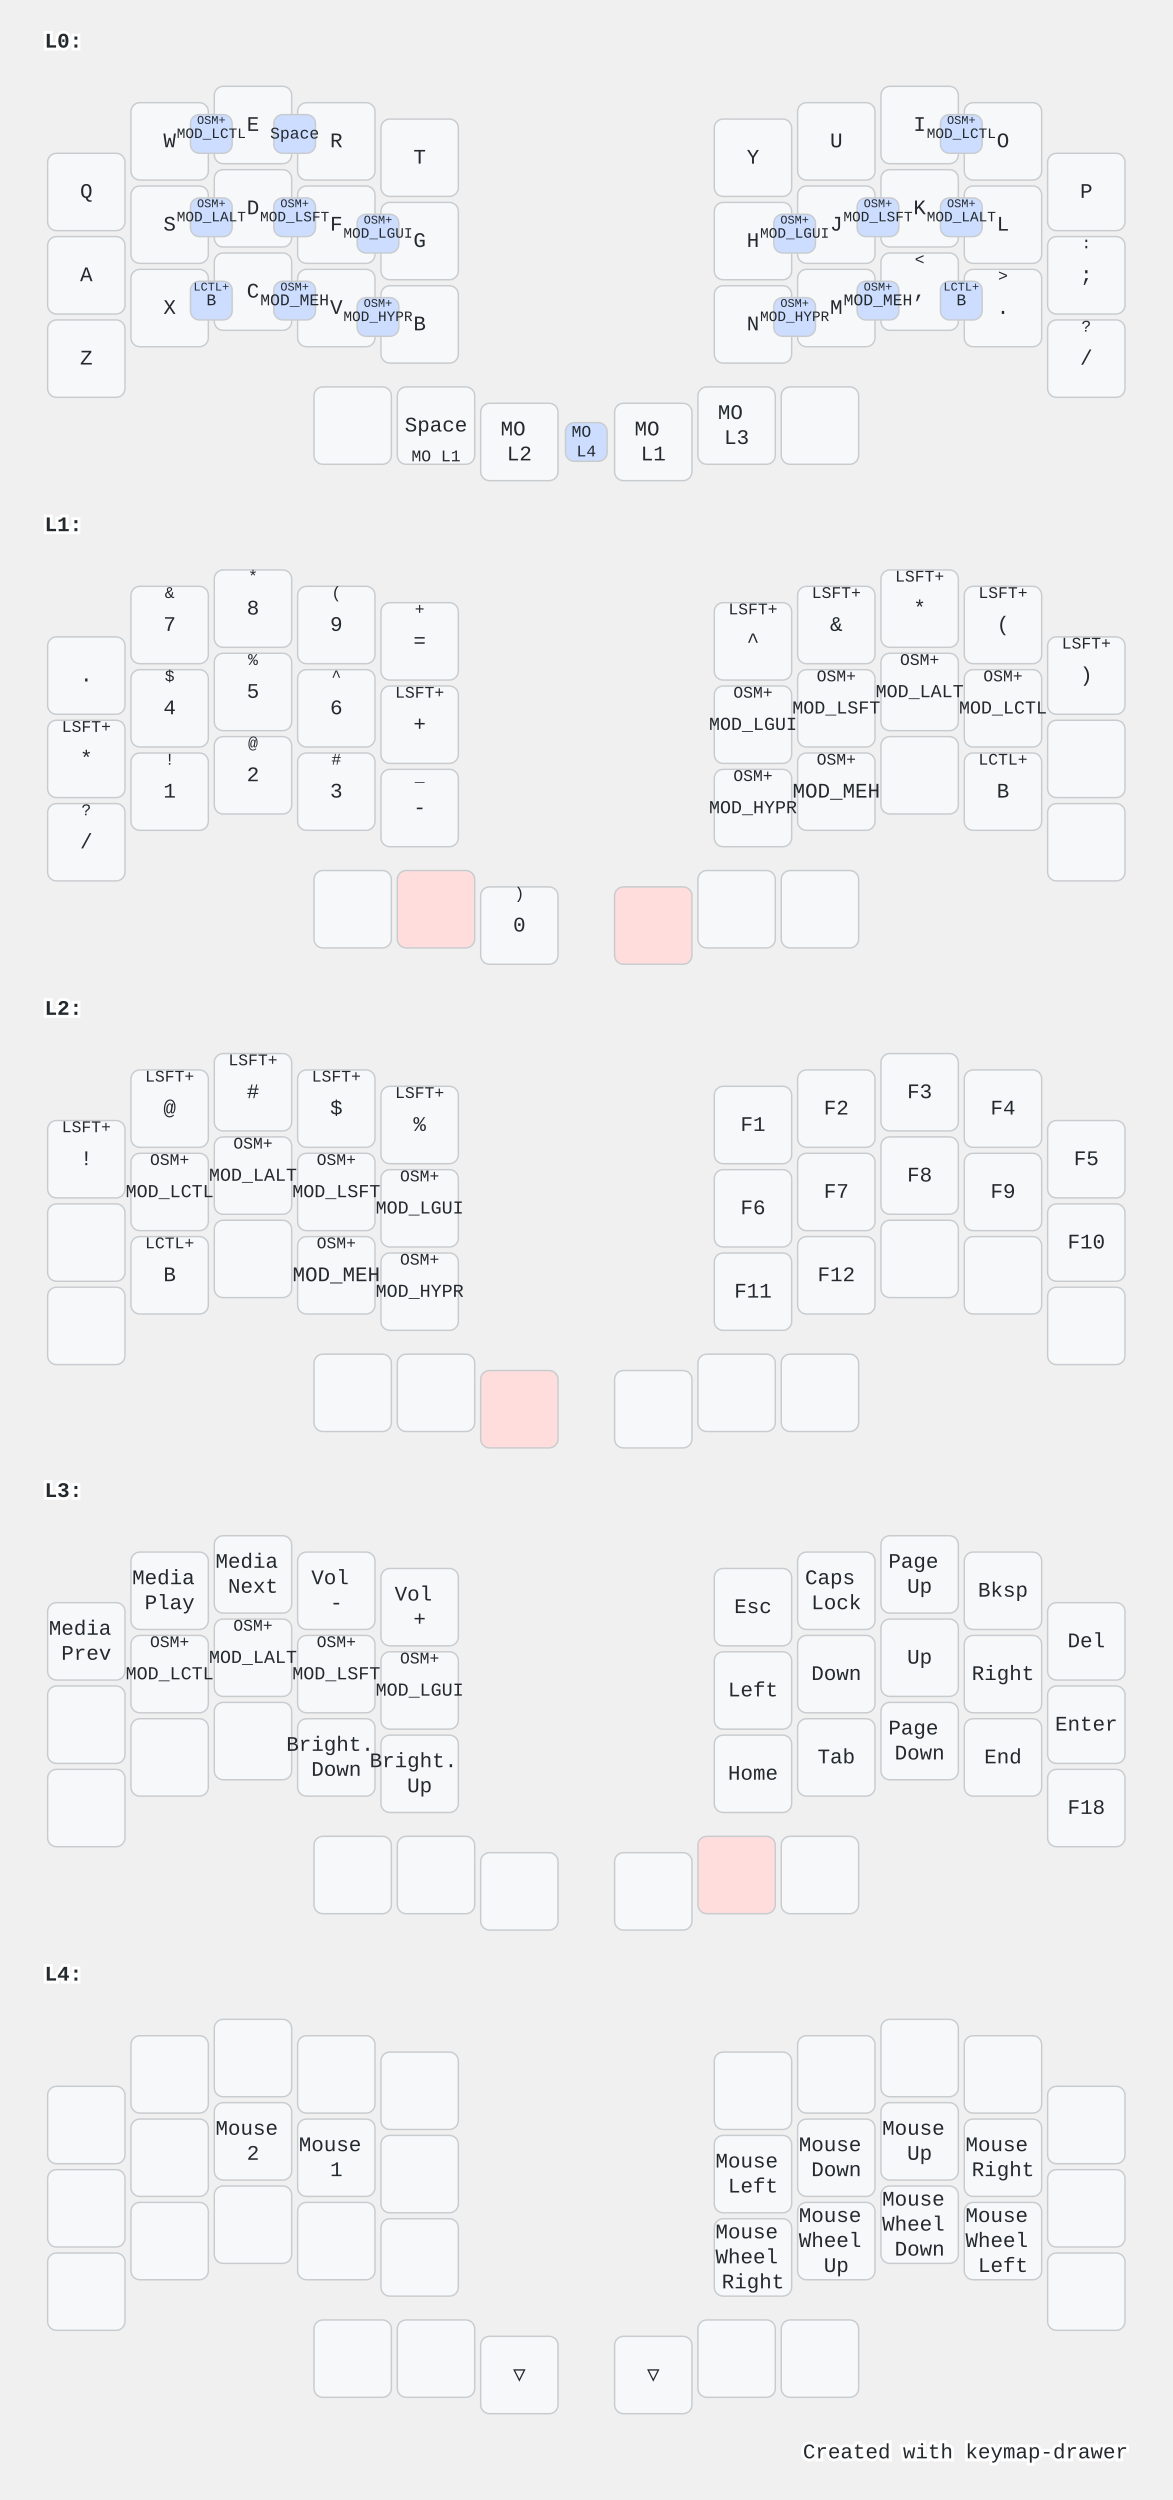
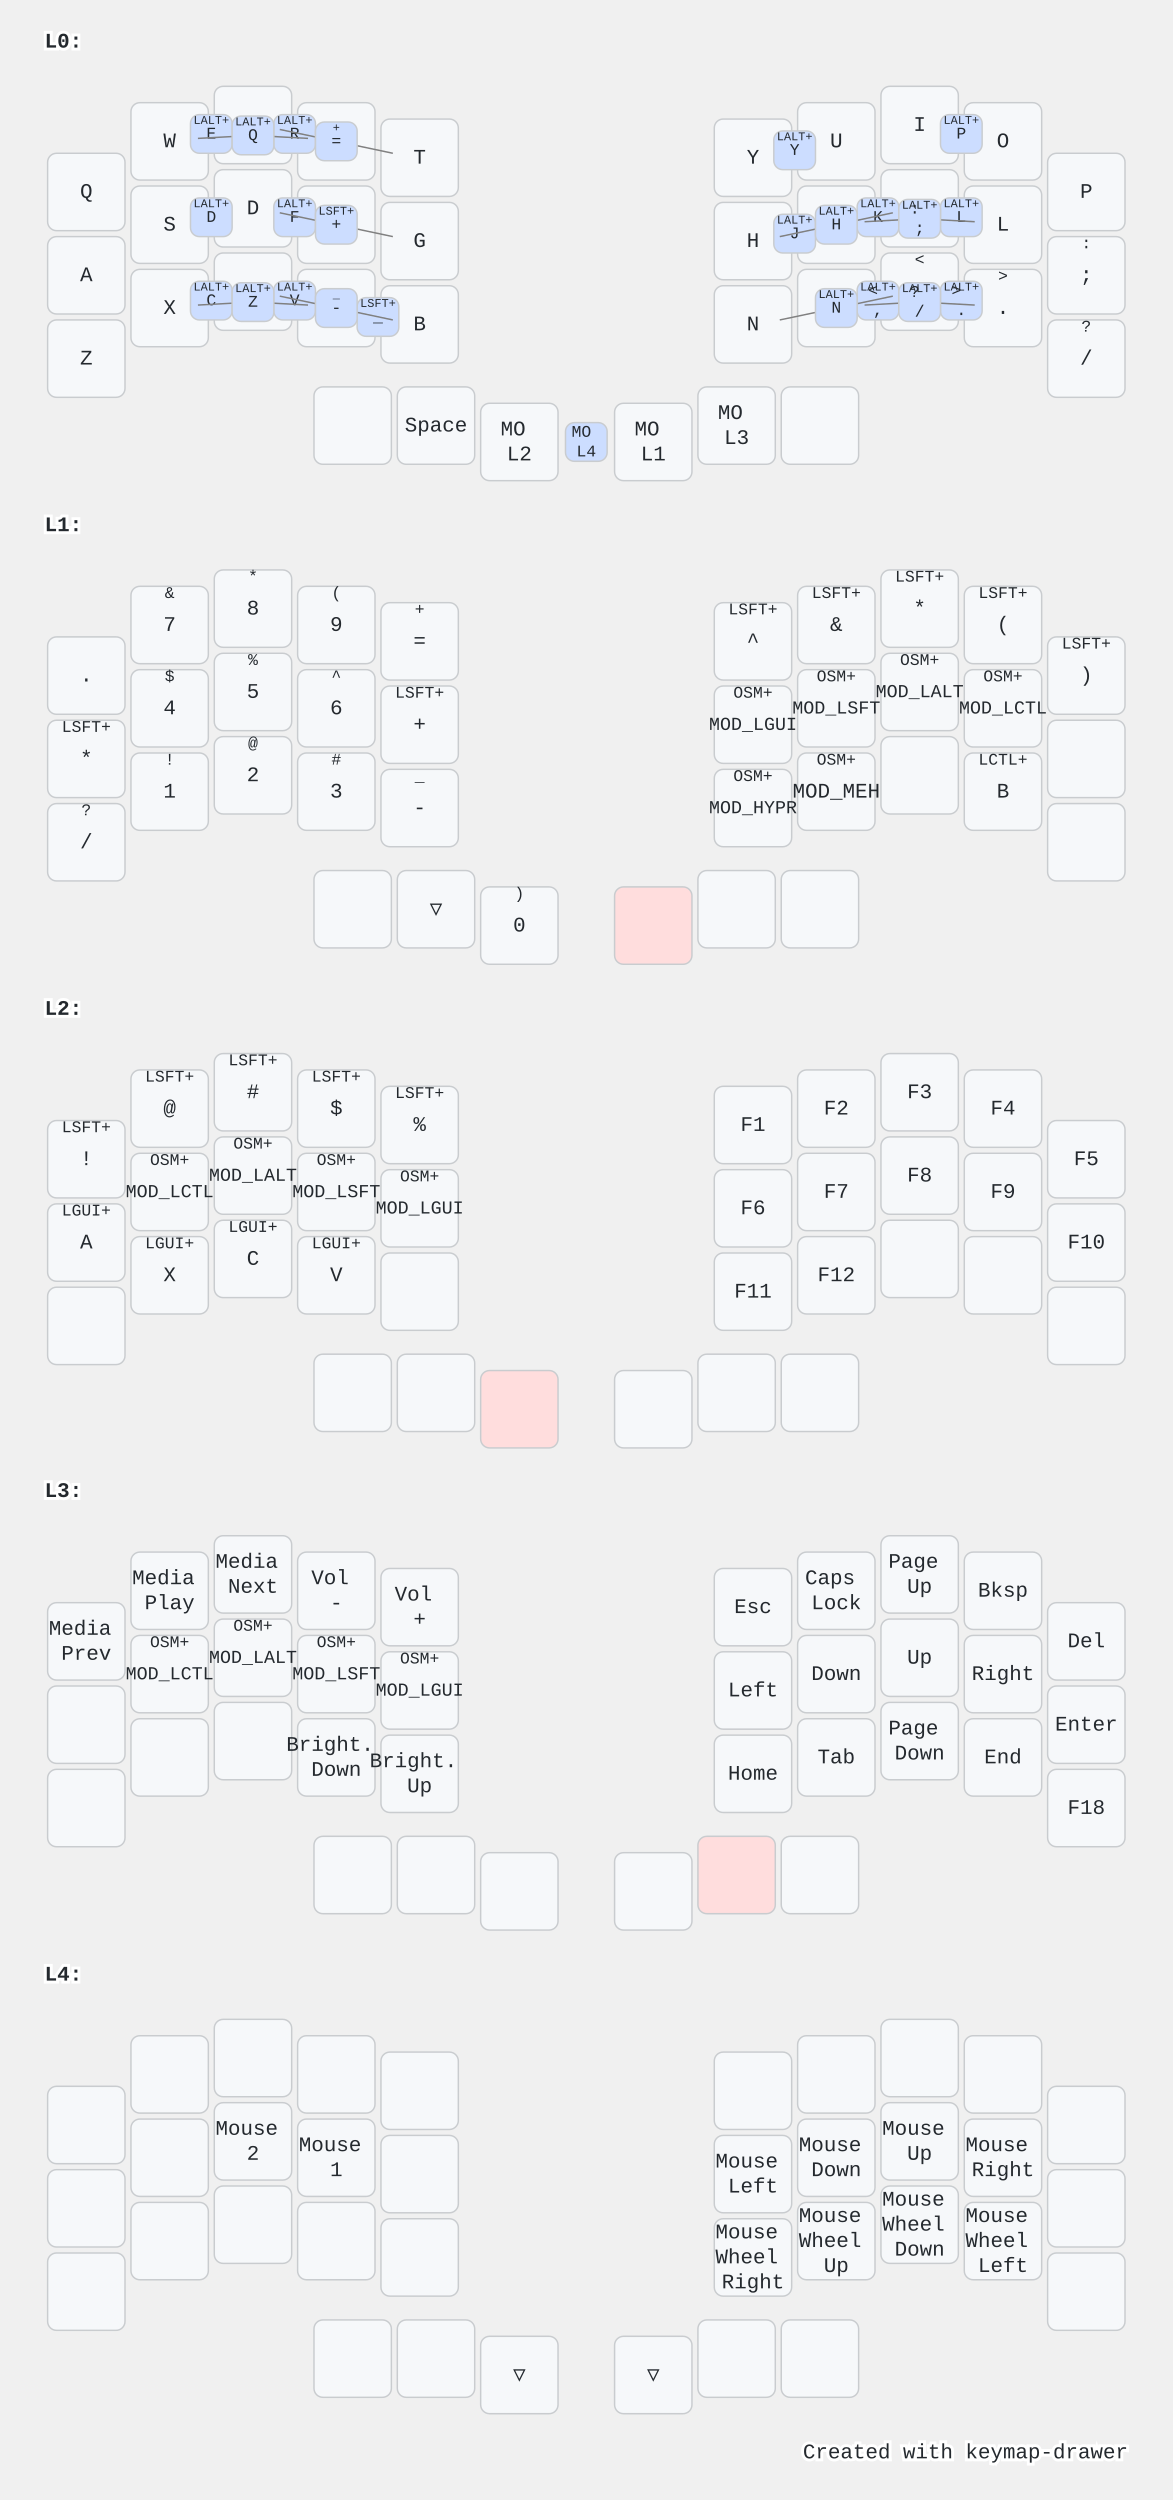
<svg xmlns="http://www.w3.org/2000/svg" width="788" height="1680" viewBox="0 0 788 1680" class="keymap">
  <style>/* inherit to force styles through use tags */
svg path {
    fill: inherit;
}

/* font and background color specifications */
svg.keymap {
    font-family: SFMono-Regular,Consolas,Liberation Mono,Menlo,monospace;
    font-size: 14px;
    font-kerning: normal;
    text-rendering: optimizeLegibility;
    fill: #24292e;
}

/* default key styling */
rect.key {
    fill: #f6f8fa;
}

rect.key, rect.combo {
    stroke: #c9cccf;
    stroke-width: 1;
}

/* default key side styling, only used is draw_key_sides is set */
rect.side {
    filter: brightness(90%);
}

/* color accent for combo boxes */
rect.combo, rect.combo-separate {
    fill: #cdf;
}

/* color accent for held keys */
rect.held, rect.combo.held {
    fill: #fdd;
}

/* color accent for ghost (optional) keys */
rect.ghost, rect.combo.ghost {
    stroke-dasharray: 4, 4;
    stroke-width: 2;
}

text {
    text-anchor: middle;
    dominant-baseline: middle;
}

/* styling for layer labels */
text.label {
    font-weight: bold;
    text-anchor: start;
    stroke: white;
    stroke-width: 4;
    paint-order: stroke;
}

/* styling for optional footer */
text.footer {
    text-anchor: end;
    dominant-baseline: auto;
    stroke: white;
    stroke-width: 4;
    paint-order: stroke;
}

/* styling for combo tap, and key non-tap label text */
text.combo, text.hold, text.shifted, text.left, text.right {
    font-size: 11px;
}

text.hold {
    text-anchor: middle;
    dominant-baseline: auto;
}

text.shifted {
    text-anchor: middle;
    dominant-baseline: hanging;
}

text.left {
    text-anchor: start;
}

text.right {
    text-anchor: end;
}

text.layer-activator {
    text-decoration: underline;
}

/* styling for hold/shifted label text in combo box */
text.combo.hold, text.combo.shifted, text.combo.left, text.combo.right {
    font-size: 8px;
}

/* lighter symbol for transparent keys */
text.trans {
    fill: #7b7e81;
}

/* styling for combo dendrons */
path.combo {
    stroke-width: 1;
    stroke: gray;
    fill: none;
}

/* Start Tabler Icons Cleanup */
/* cannot use height/width with glyphs */
.icon-tabler &gt; path {
    fill: inherit;
    stroke: inherit;
    stroke-width: 2;
}
/* hide tabler's default box */
.icon-tabler &gt; path[stroke="none"][fill="none"] {
    visibility: hidden;
}
/* End Tabler Icons Cleanup */

@media (prefers-color-scheme: dark) {
svg.keymap { fill: #d1d6db; }
rect.key { fill: #3f4750; }
rect.key, rect.combo { stroke: #60666c; }
rect.combo, rect.combo-separate { fill: #1f3d7a; }
rect.held, rect.combo.held { fill: #854747; }
text.label, text.footer { stroke: black; }
text.trans { fill: #7e8184; }
path.combo { stroke: #7f7f7f; }

}</style>
  <g transform="translate(30, 0)" class="layer-L0">
    <text x="0" y="28" class="label" id="L0">L0:</text>
    <g transform="translate(0, 56)">
      <g transform="translate(28, 73)" class="key keypos-0">
        <rect rx="6" ry="6" x="-26" y="-26" width="52" height="52" class="key" />
        <text x="0" y="0" class="key tap">Q</text>
      </g>
      <g transform="translate(84, 39)" class="key keypos-1">
        <rect rx="6" ry="6" x="-26" y="-26" width="52" height="52" class="key" />
        <text x="0" y="0" class="key tap">W</text>
      </g>
      <g transform="translate(140, 28)" class="key keypos-2">
        <rect rx="6" ry="6" x="-26" y="-26" width="52" height="52" class="key" />
        <text x="0" y="0" class="key tap">E</text>
      </g>
      <g transform="translate(196, 39)" class="key keypos-3">
        <rect rx="6" ry="6" x="-26" y="-26" width="52" height="52" class="key" />
        <text x="0" y="0" class="key tap">R</text>
      </g>
      <g transform="translate(252, 50)" class="key keypos-4">
        <rect rx="6" ry="6" x="-26" y="-26" width="52" height="52" class="key" />
        <text x="0" y="0" class="key tap">T</text>
      </g>
      <g transform="translate(476, 50)" class="key keypos-5">
        <rect rx="6" ry="6" x="-26" y="-26" width="52" height="52" class="key" />
        <text x="0" y="0" class="key tap">Y</text>
      </g>
      <g transform="translate(532, 39)" class="key keypos-6">
        <rect rx="6" ry="6" x="-26" y="-26" width="52" height="52" class="key" />
        <text x="0" y="0" class="key tap">U</text>
      </g>
      <g transform="translate(588, 28)" class="key keypos-7">
        <rect rx="6" ry="6" x="-26" y="-26" width="52" height="52" class="key" />
        <text x="0" y="0" class="key tap">I</text>
      </g>
      <g transform="translate(644, 39)" class="key keypos-8">
        <rect rx="6" ry="6" x="-26" y="-26" width="52" height="52" class="key" />
        <text x="0" y="0" class="key tap">O</text>
      </g>
      <g transform="translate(700, 73)" class="key keypos-9">
        <rect rx="6" ry="6" x="-26" y="-26" width="52" height="52" class="key" />
        <text x="0" y="0" class="key tap">P</text>
      </g>
      <g transform="translate(28, 129)" class="key keypos-10">
        <rect rx="6" ry="6" x="-26" y="-26" width="52" height="52" class="key" />
        <text x="0" y="0" class="key tap">A</text>
      </g>
      <g transform="translate(84, 95)" class="key keypos-11">
        <rect rx="6" ry="6" x="-26" y="-26" width="52" height="52" class="key" />
        <text x="0" y="0" class="key tap">S</text>
      </g>
      <g transform="translate(140, 84)" class="key keypos-12">
        <rect rx="6" ry="6" x="-26" y="-26" width="52" height="52" class="key" />
        <text x="0" y="0" class="key tap">D</text>
      </g>
      <g transform="translate(196, 95)" class="key keypos-13">
        <rect rx="6" ry="6" x="-26" y="-26" width="52" height="52" class="key" />
        <text x="0" y="0" class="key tap">F</text>
      </g>
      <g transform="translate(252, 106)" class="key keypos-14">
        <rect rx="6" ry="6" x="-26" y="-26" width="52" height="52" class="key" />
        <text x="0" y="0" class="key tap">G</text>
      </g>
      <g transform="translate(476, 106)" class="key keypos-15">
        <rect rx="6" ry="6" x="-26" y="-26" width="52" height="52" class="key" />
        <text x="0" y="0" class="key tap">H</text>
      </g>
      <g transform="translate(532, 95)" class="key keypos-16">
        <rect rx="6" ry="6" x="-26" y="-26" width="52" height="52" class="key" />
        <text x="0" y="0" class="key tap">J</text>
      </g>
      <g transform="translate(588, 84)" class="key keypos-17">
        <rect rx="6" ry="6" x="-26" y="-26" width="52" height="52" class="key" />
        <text x="0" y="0" class="key tap">K</text>
      </g>
      <g transform="translate(644, 95)" class="key keypos-18">
        <rect rx="6" ry="6" x="-26" y="-26" width="52" height="52" class="key" />
        <text x="0" y="0" class="key tap">L</text>
      </g>
      <g transform="translate(700, 129)" class="key keypos-19">
        <rect rx="6" ry="6" x="-26" y="-26" width="52" height="52" class="key" />
        <text x="0" y="0" class="key tap">;</text>
        <text x="0" y="-24" class="key shifted">:</text>
      </g>
      <g transform="translate(28, 185)" class="key keypos-20">
        <rect rx="6" ry="6" x="-26" y="-26" width="52" height="52" class="key" />
        <text x="0" y="0" class="key tap">Z</text>
      </g>
      <g transform="translate(84, 151)" class="key keypos-21">
        <rect rx="6" ry="6" x="-26" y="-26" width="52" height="52" class="key" />
        <text x="0" y="0" class="key tap">X</text>
      </g>
      <g transform="translate(140, 140)" class="key keypos-22">
        <rect rx="6" ry="6" x="-26" y="-26" width="52" height="52" class="key" />
        <text x="0" y="0" class="key tap">C</text>
      </g>
      <g transform="translate(196, 151)" class="key keypos-23">
        <rect rx="6" ry="6" x="-26" y="-26" width="52" height="52" class="key" />
        <text x="0" y="0" class="key tap">V</text>
      </g>
      <g transform="translate(252, 162)" class="key keypos-24">
        <rect rx="6" ry="6" x="-26" y="-26" width="52" height="52" class="key" />
        <text x="0" y="0" class="key tap">B</text>
      </g>
      <g transform="translate(476, 162)" class="key keypos-25">
        <rect rx="6" ry="6" x="-26" y="-26" width="52" height="52" class="key" />
        <text x="0" y="0" class="key tap">N</text>
      </g>
      <g transform="translate(532, 151)" class="key keypos-26">
        <rect rx="6" ry="6" x="-26" y="-26" width="52" height="52" class="key" />
        <text x="0" y="0" class="key tap">M</text>
      </g>
      <g transform="translate(588, 140)" class="key keypos-27">
        <rect rx="6" ry="6" x="-26" y="-26" width="52" height="52" class="key" />
        <text x="0" y="0" class="key tap">,</text>
        <text x="0" y="-24" class="key shifted">&lt;</text>
      </g>
      <g transform="translate(644, 151)" class="key keypos-28">
        <rect rx="6" ry="6" x="-26" y="-26" width="52" height="52" class="key" />
        <text x="0" y="0" class="key tap">.</text>
        <text x="0" y="-24" class="key shifted">&gt;</text>
      </g>
      <g transform="translate(700, 185)" class="key keypos-29">
        <rect rx="6" ry="6" x="-26" y="-26" width="52" height="52" class="key" />
        <text x="0" y="0" class="key tap">/</text>
        <text x="0" y="-24" class="key shifted">?</text>
      </g>
      <g transform="translate(207, 230)" class="key keypos-30">
        <rect rx="6" ry="6" x="-26" y="-26" width="52" height="52" class="key" />
      </g>
      <g transform="translate(263, 230)" class="key keypos-31">
        <rect rx="6" ry="6" x="-26" y="-26" width="52" height="52" class="key" />
        <text x="0" y="0" class="key tap">Space</text>
-         <text x="0" y="24" class="key hold">MO L1</text>
      </g>
      <g transform="translate(319, 241)" class="key keypos-32">
        <rect rx="6" ry="6" x="-26" y="-26" width="52" height="52" class="key" />
        <text x="0" y="0" class="key tap">
          <tspan x="0" dy="-0.6em">MO</tspan>
          <tspan x="0" dy="1.2em">L2</tspan>
        </text>
      </g>
      <g transform="translate(409, 241)" class="key keypos-33">
        <rect rx="6" ry="6" x="-26" y="-26" width="52" height="52" class="key" />
        <text x="0" y="0" class="key tap">
          <tspan x="0" dy="-0.6em">MO</tspan>
          <tspan x="0" dy="1.2em">L1</tspan>
        </text>
      </g>
      <g transform="translate(465, 230)" class="key keypos-34">
        <rect rx="6" ry="6" x="-26" y="-26" width="52" height="52" class="key" />
        <text x="0" y="0" class="key tap">
          <tspan x="0" dy="-0.6em">MO</tspan>
          <tspan x="0" dy="1.2em">L3</tspan>
        </text>
      </g>
      <g transform="translate(521, 230)" class="key keypos-35">
        <rect rx="6" ry="6" x="-26" y="-26" width="52" height="52" class="key" />
      </g>
      <g class="combo combopos-0">
        <rect rx="6" ry="6" x="98" y="21" width="28" height="26" class="combo" />
-         <text x="112" y="34" class="combo tap">
-           <tspan style="font-size: 88%">MOD_LCTL</tspan>
-         </text>
-         <text x="112" y="23" class="combo shifted">OSM+</text>
+         <text x="112" y="34" class="combo tap">E</text>
+         <text x="112" y="23" class="combo shifted">LALT+</text>
      </g>
      <g class="combo combopos-1">
        <rect rx="6" ry="6" x="154" y="21" width="28" height="26" class="combo" />
-         <text x="168" y="34" class="combo tap">Space</text>
+         <text x="168" y="34" class="combo tap">R</text>
+         <text x="168" y="23" class="combo shifted">LALT+</text>
      </g>
      <g class="combo combopos-2">
        <rect rx="6" ry="6" x="98" y="77" width="28" height="26" class="combo" />
-         <text x="112" y="90" class="combo tap">
-           <tspan style="font-size: 88%">MOD_LALT</tspan>
-         </text>
-         <text x="112" y="79" class="combo shifted">OSM+</text>
+         <text x="112" y="90" class="combo tap">D</text>
+         <text x="112" y="79" class="combo shifted">LALT+</text>
      </g>
      <g class="combo combopos-3">
        <rect rx="6" ry="6" x="154" y="77" width="28" height="26" class="combo" />
-         <text x="168" y="90" class="combo tap">
-           <tspan style="font-size: 88%">MOD_LSFT</tspan>
-         </text>
-         <text x="168" y="79" class="combo shifted">OSM+</text>
+         <text x="168" y="90" class="combo tap">F</text>
+         <text x="168" y="79" class="combo shifted">LALT+</text>
      </g>
      <g class="combo combopos-4">
-         <rect rx="6" ry="6" x="210" y="88" width="28" height="26" class="combo" />
-         <text x="224" y="101" class="combo tap">
-           <tspan style="font-size: 88%">MOD_LGUI</tspan>
-         </text>
-         <text x="224" y="90" class="combo shifted">OSM+</text>
+         <rect rx="6" ry="6" x="98" y="133" width="28" height="26" class="combo" />
+         <text x="112" y="146" class="combo tap">C</text>
+         <text x="112" y="135" class="combo shifted">LALT+</text>
      </g>
      <g class="combo combopos-5">
-         <rect rx="6" ry="6" x="98" y="133" width="28" height="26" class="combo" />
-         <text x="112" y="146" class="combo tap">B</text>
-         <text x="112" y="135" class="combo shifted">LCTL+</text>
+         <rect rx="6" ry="6" x="154" y="133" width="28" height="26" class="combo" />
+         <text x="168" y="146" class="combo tap">V</text>
+         <text x="168" y="135" class="combo shifted">LALT+</text>
      </g>
      <g class="combo combopos-6">
-         <rect rx="6" ry="6" x="154" y="133" width="28" height="26" class="combo" />
-         <text x="168" y="146" class="combo tap">MOD_MEH</text>
-         <text x="168" y="135" class="combo shifted">OSM+</text>
+         <rect rx="6" ry="6" x="210" y="144" width="28" height="26" class="combo" />
+         <text x="224" y="157" class="combo tap">_</text>
+         <text x="224" y="146" class="combo shifted">LSFT+</text>
      </g>
      <g class="combo combopos-7">
-         <rect rx="6" ry="6" x="210" y="144" width="28" height="26" class="combo" />
-         <text x="224" y="157" class="combo tap">
-           <tspan style="font-size: 88%">MOD_HYPR</tspan>
-         </text>
-         <text x="224" y="146" class="combo shifted">OSM+</text>
+         <rect rx="6" ry="6" x="490" y="32" width="28" height="26" class="combo" />
+         <text x="504" y="45" class="combo tap">Y</text>
+         <text x="504" y="34" class="combo shifted">LALT+</text>
      </g>
      <g class="combo combopos-8">
        <rect rx="6" ry="6" x="602" y="21" width="28" height="26" class="combo" />
-         <text x="616" y="34" class="combo tap">
-           <tspan style="font-size: 88%">MOD_LCTL</tspan>
-         </text>
-         <text x="616" y="23" class="combo shifted">OSM+</text>
+         <text x="616" y="34" class="combo tap">P</text>
+         <text x="616" y="23" class="combo shifted">LALT+</text>
      </g>
      <g class="combo combopos-9">
        <rect rx="6" ry="6" x="490" y="88" width="28" height="26" class="combo" />
-         <text x="504" y="101" class="combo tap">
-           <tspan style="font-size: 88%">MOD_LGUI</tspan>
-         </text>
-         <text x="504" y="90" class="combo shifted">OSM+</text>
+         <text x="504" y="101" class="combo tap">J</text>
+         <text x="504" y="90" class="combo shifted">LALT+</text>
      </g>
      <g class="combo combopos-10">
        <rect rx="6" ry="6" x="546" y="77" width="28" height="26" class="combo" />
-         <text x="560" y="90" class="combo tap">
-           <tspan style="font-size: 88%">MOD_LSFT</tspan>
-         </text>
-         <text x="560" y="79" class="combo shifted">OSM+</text>
+         <text x="560" y="90" class="combo tap">K</text>
+         <text x="560" y="79" class="combo shifted">LALT+</text>
      </g>
      <g class="combo combopos-11">
        <rect rx="6" ry="6" x="602" y="77" width="28" height="26" class="combo" />
-         <text x="616" y="90" class="combo tap">
-           <tspan style="font-size: 88%">MOD_LALT</tspan>
-         </text>
-         <text x="616" y="79" class="combo shifted">OSM+</text>
+         <text x="616" y="90" class="combo tap">L</text>
+         <text x="616" y="79" class="combo shifted">LALT+</text>
      </g>
      <g class="combo combopos-12">
-         <rect rx="6" ry="6" x="490" y="144" width="28" height="26" class="combo" />
-         <text x="504" y="157" class="combo tap">
-           <tspan style="font-size: 88%">MOD_HYPR</tspan>
-         </text>
-         <text x="504" y="146" class="combo shifted">OSM+</text>
+         <rect rx="6" ry="6" x="546" y="133" width="28" height="26" class="combo" />
+         <text x="560" y="146" class="combo tap">
+           <tspan x="560" dy="-0.6em">&lt;</tspan>
+           <tspan x="560" dy="1.2em">,</tspan>
+         </text>
+         <text x="560" y="135" class="combo shifted">LALT+</text>
      </g>
      <g class="combo combopos-13">
-         <rect rx="6" ry="6" x="546" y="133" width="28" height="26" class="combo" />
-         <text x="560" y="146" class="combo tap">MOD_MEH</text>
-         <text x="560" y="135" class="combo shifted">OSM+</text>
+         <rect rx="6" ry="6" x="602" y="133" width="28" height="26" class="combo" />
+         <text x="616" y="146" class="combo tap">
+           <tspan x="616" dy="-0.6em">&gt;</tspan>
+           <tspan x="616" dy="1.2em">.</tspan>
+         </text>
+         <text x="616" y="135" class="combo shifted">LALT+</text>
      </g>
      <g class="combo combopos-14">
-         <rect rx="6" ry="6" x="602" y="133" width="28" height="26" class="combo" />
-         <text x="616" y="146" class="combo tap">B</text>
-         <text x="616" y="135" class="combo shifted">LCTL+</text>
+         <path d="M140,35 l-37,2" class="combo" />
+         <path d="M140,35 l37,2" class="combo" />
+         <rect rx="6" ry="6" x="126" y="22" width="28" height="26" class="combo" />
+         <text x="140" y="35" class="combo tap">Q</text>
+         <text x="140" y="24" class="combo shifted">LALT+</text>
      </g>
      <g class="combo combopos-15">
+         <path d="M196,39 l-38,-8" class="combo" />
+         <path d="M196,39 l38,8" class="combo" />
+         <rect rx="6" ry="6" x="182" y="26" width="28" height="26" class="combo" />
+         <text x="196" y="39" class="combo tap">=</text>
+         <text x="196" y="28" class="combo shifted">+</text>
+       </g>
+       <g class="combo combopos-16">
+         <path d="M196,95 l-38,-8" class="combo" />
+         <path d="M196,95 l38,8" class="combo" />
+         <rect rx="6" ry="6" x="182" y="82" width="28" height="26" class="combo" />
+         <text x="196" y="95" class="combo tap">+</text>
+         <text x="196" y="84" class="combo shifted">LSFT+</text>
+       </g>
+       <g class="combo combopos-17">
+         <path d="M140,147 l-37,2" class="combo" />
+         <path d="M140,147 l37,2" class="combo" />
+         <rect rx="6" ry="6" x="126" y="134" width="28" height="26" class="combo" />
+         <text x="140" y="147" class="combo tap">Z</text>
+         <text x="140" y="136" class="combo shifted">LALT+</text>
+       </g>
+       <g class="combo combopos-18">
+         <path d="M196,151 l-38,-8" class="combo" />
+         <path d="M196,151 l38,8" class="combo" />
+         <rect rx="6" ry="6" x="182" y="138" width="28" height="26" class="combo" />
+         <text x="196" y="151" class="combo tap">-</text>
+         <text x="196" y="140" class="combo shifted">_</text>
+       </g>
+       <g class="combo combopos-19">
+         <path d="M532,95 l-38,8" class="combo" />
+         <path d="M532,95 l38,-8" class="combo" />
+         <rect rx="6" ry="6" x="518" y="82" width="28" height="26" class="combo" />
+         <text x="532" y="95" class="combo tap">H</text>
+         <text x="532" y="84" class="combo shifted">LALT+</text>
+       </g>
+       <g class="combo combopos-20">
+         <path d="M588,91 l-37,2" class="combo" />
+         <path d="M588,91 l37,2" class="combo" />
+         <rect rx="6" ry="6" x="574" y="78" width="28" height="26" class="combo" />
+         <text x="588" y="91" class="combo tap">
+           <tspan x="588" dy="-0.6em">:</tspan>
+           <tspan x="588" dy="1.2em">;</tspan>
+         </text>
+         <text x="588" y="80" class="combo shifted">LALT+</text>
+       </g>
+       <g class="combo combopos-21">
+         <path d="M532,151 l-38,8" class="combo" />
+         <path d="M532,151 l38,-8" class="combo" />
+         <rect rx="6" ry="6" x="518" y="138" width="28" height="26" class="combo" />
+         <text x="532" y="151" class="combo tap">N</text>
+         <text x="532" y="140" class="combo shifted">LALT+</text>
+       </g>
+       <g class="combo combopos-22">
+         <path d="M588,147 l-37,2" class="combo" />
+         <path d="M588,147 l37,2" class="combo" />
+         <rect rx="6" ry="6" x="574" y="134" width="28" height="26" class="combo" />
+         <text x="588" y="147" class="combo tap">
+           <tspan x="588" dy="-0.6em">?</tspan>
+           <tspan x="588" dy="1.2em">/</tspan>
+         </text>
+         <text x="588" y="136" class="combo shifted">LALT+</text>
+       </g>
+       <g class="combo combopos-23">
        <rect rx="6" ry="6" x="350" y="228" width="28" height="26" class="combo" />
        <text x="364" y="241" class="combo tap">
          <tspan x="364" dy="-0.6em">MO</tspan>
          <tspan x="364" dy="1.2em">L4</tspan>
        </text>
      </g>
    </g>
  </g>
  <g transform="translate(30, 325)" class="layer-L1">
    <text x="0" y="28" class="label" id="L1">L1:</text>
    <g transform="translate(0, 56)">
      <g transform="translate(28, 73)" class="key keypos-0">
        <rect rx="6" ry="6" x="-26" y="-26" width="52" height="52" class="key" />
        <text x="0" y="0" class="key tap">.</text>
      </g>
      <g transform="translate(84, 39)" class="key keypos-1">
        <rect rx="6" ry="6" x="-26" y="-26" width="52" height="52" class="key" />
        <text x="0" y="0" class="key tap">7</text>
        <text x="0" y="-24" class="key shifted">&amp;</text>
      </g>
      <g transform="translate(140, 28)" class="key keypos-2">
        <rect rx="6" ry="6" x="-26" y="-26" width="52" height="52" class="key" />
        <text x="0" y="0" class="key tap">8</text>
        <text x="0" y="-24" class="key shifted">*</text>
      </g>
      <g transform="translate(196, 39)" class="key keypos-3">
        <rect rx="6" ry="6" x="-26" y="-26" width="52" height="52" class="key" />
        <text x="0" y="0" class="key tap">9</text>
        <text x="0" y="-24" class="key shifted">(</text>
      </g>
      <g transform="translate(252, 50)" class="key keypos-4">
        <rect rx="6" ry="6" x="-26" y="-26" width="52" height="52" class="key" />
        <text x="0" y="0" class="key tap">=</text>
        <text x="0" y="-24" class="key shifted">+</text>
      </g>
      <g transform="translate(476, 50)" class="key keypos-5">
        <rect rx="6" ry="6" x="-26" y="-26" width="52" height="52" class="key" />
        <text x="0" y="0" class="key tap">^</text>
        <text x="0" y="-24" class="key shifted">LSFT+</text>
      </g>
      <g transform="translate(532, 39)" class="key keypos-6">
        <rect rx="6" ry="6" x="-26" y="-26" width="52" height="52" class="key" />
        <text x="0" y="0" class="key tap">&amp;</text>
        <text x="0" y="-24" class="key shifted">LSFT+</text>
      </g>
      <g transform="translate(588, 28)" class="key keypos-7">
        <rect rx="6" ry="6" x="-26" y="-26" width="52" height="52" class="key" />
        <text x="0" y="0" class="key tap">*</text>
        <text x="0" y="-24" class="key shifted">LSFT+</text>
      </g>
      <g transform="translate(644, 39)" class="key keypos-8">
        <rect rx="6" ry="6" x="-26" y="-26" width="52" height="52" class="key" />
        <text x="0" y="0" class="key tap">(</text>
        <text x="0" y="-24" class="key shifted">LSFT+</text>
      </g>
      <g transform="translate(700, 73)" class="key keypos-9">
        <rect rx="6" ry="6" x="-26" y="-26" width="52" height="52" class="key" />
        <text x="0" y="0" class="key tap">)</text>
        <text x="0" y="-24" class="key shifted">LSFT+</text>
      </g>
      <g transform="translate(28, 129)" class="key keypos-10">
        <rect rx="6" ry="6" x="-26" y="-26" width="52" height="52" class="key" />
        <text x="0" y="0" class="key tap">*</text>
        <text x="0" y="-24" class="key shifted">LSFT+</text>
      </g>
      <g transform="translate(84, 95)" class="key keypos-11">
        <rect rx="6" ry="6" x="-26" y="-26" width="52" height="52" class="key" />
        <text x="0" y="0" class="key tap">4</text>
        <text x="0" y="-24" class="key shifted">$</text>
      </g>
      <g transform="translate(140, 84)" class="key keypos-12">
        <rect rx="6" ry="6" x="-26" y="-26" width="52" height="52" class="key" />
        <text x="0" y="0" class="key tap">5</text>
        <text x="0" y="-24" class="key shifted">%</text>
      </g>
      <g transform="translate(196, 95)" class="key keypos-13">
        <rect rx="6" ry="6" x="-26" y="-26" width="52" height="52" class="key" />
        <text x="0" y="0" class="key tap">6</text>
        <text x="0" y="-24" class="key shifted">^</text>
      </g>
      <g transform="translate(252, 106)" class="key keypos-14">
        <rect rx="6" ry="6" x="-26" y="-26" width="52" height="52" class="key" />
        <text x="0" y="0" class="key tap">+</text>
        <text x="0" y="-24" class="key shifted">LSFT+</text>
      </g>
      <g transform="translate(476, 106)" class="key keypos-15">
        <rect rx="6" ry="6" x="-26" y="-26" width="52" height="52" class="key" />
        <text x="0" y="0" class="key tap">
          <tspan style="font-size: 88%">MOD_LGUI</tspan>
        </text>
        <text x="0" y="-24" class="key shifted">OSM+</text>
      </g>
      <g transform="translate(532, 95)" class="key keypos-16">
        <rect rx="6" ry="6" x="-26" y="-26" width="52" height="52" class="key" />
        <text x="0" y="0" class="key tap">
          <tspan style="font-size: 88%">MOD_LSFT</tspan>
        </text>
        <text x="0" y="-24" class="key shifted">OSM+</text>
      </g>
      <g transform="translate(588, 84)" class="key keypos-17">
        <rect rx="6" ry="6" x="-26" y="-26" width="52" height="52" class="key" />
        <text x="0" y="0" class="key tap">
          <tspan style="font-size: 88%">MOD_LALT</tspan>
        </text>
        <text x="0" y="-24" class="key shifted">OSM+</text>
      </g>
      <g transform="translate(644, 95)" class="key keypos-18">
        <rect rx="6" ry="6" x="-26" y="-26" width="52" height="52" class="key" />
        <text x="0" y="0" class="key tap">
          <tspan style="font-size: 88%">MOD_LCTL</tspan>
        </text>
        <text x="0" y="-24" class="key shifted">OSM+</text>
      </g>
      <g transform="translate(700, 129)" class="key keypos-19">
        <rect rx="6" ry="6" x="-26" y="-26" width="52" height="52" class="key" />
      </g>
      <g transform="translate(28, 185)" class="key keypos-20">
        <rect rx="6" ry="6" x="-26" y="-26" width="52" height="52" class="key" />
        <text x="0" y="0" class="key tap">/</text>
        <text x="0" y="-24" class="key shifted">?</text>
      </g>
      <g transform="translate(84, 151)" class="key keypos-21">
        <rect rx="6" ry="6" x="-26" y="-26" width="52" height="52" class="key" />
        <text x="0" y="0" class="key tap">1</text>
        <text x="0" y="-24" class="key shifted">!</text>
      </g>
      <g transform="translate(140, 140)" class="key keypos-22">
        <rect rx="6" ry="6" x="-26" y="-26" width="52" height="52" class="key" />
        <text x="0" y="0" class="key tap">2</text>
        <text x="0" y="-24" class="key shifted">@</text>
      </g>
      <g transform="translate(196, 151)" class="key keypos-23">
        <rect rx="6" ry="6" x="-26" y="-26" width="52" height="52" class="key" />
        <text x="0" y="0" class="key tap">3</text>
        <text x="0" y="-24" class="key shifted">#</text>
      </g>
      <g transform="translate(252, 162)" class="key keypos-24">
        <rect rx="6" ry="6" x="-26" y="-26" width="52" height="52" class="key" />
        <text x="0" y="0" class="key tap">-</text>
        <text x="0" y="-24" class="key shifted">_</text>
      </g>
      <g transform="translate(476, 162)" class="key keypos-25">
        <rect rx="6" ry="6" x="-26" y="-26" width="52" height="52" class="key" />
        <text x="0" y="0" class="key tap">
          <tspan style="font-size: 88%">MOD_HYPR</tspan>
        </text>
        <text x="0" y="-24" class="key shifted">OSM+</text>
      </g>
      <g transform="translate(532, 151)" class="key keypos-26">
        <rect rx="6" ry="6" x="-26" y="-26" width="52" height="52" class="key" />
        <text x="0" y="0" class="key tap">MOD_MEH</text>
        <text x="0" y="-24" class="key shifted">OSM+</text>
      </g>
      <g transform="translate(588, 140)" class="key keypos-27">
        <rect rx="6" ry="6" x="-26" y="-26" width="52" height="52" class="key" />
      </g>
      <g transform="translate(644, 151)" class="key keypos-28">
        <rect rx="6" ry="6" x="-26" y="-26" width="52" height="52" class="key" />
        <text x="0" y="0" class="key tap">B</text>
        <text x="0" y="-24" class="key shifted">LCTL+</text>
      </g>
      <g transform="translate(700, 185)" class="key keypos-29">
        <rect rx="6" ry="6" x="-26" y="-26" width="52" height="52" class="key" />
      </g>
      <g transform="translate(207, 230)" class="key keypos-30">
        <rect rx="6" ry="6" x="-26" y="-26" width="52" height="52" class="key" />
      </g>
-       <g transform="translate(263, 230)" class="key held keypos-31">
-         <rect rx="6" ry="6" x="-26" y="-26" width="52" height="52" class="key held" />
+       <g transform="translate(263, 230)" class="key keypos-31">
+         <rect rx="6" ry="6" x="-26" y="-26" width="52" height="52" class="key" />
+         <text x="0" y="0" class="key tap">▽</text>
      </g>
      <g transform="translate(319, 241)" class="key keypos-32">
        <rect rx="6" ry="6" x="-26" y="-26" width="52" height="52" class="key" />
        <text x="0" y="0" class="key tap">0</text>
        <text x="0" y="-24" class="key shifted">)</text>
      </g>
      <g transform="translate(409, 241)" class="key held keypos-33">
        <rect rx="6" ry="6" x="-26" y="-26" width="52" height="52" class="key held" />
      </g>
      <g transform="translate(465, 230)" class="key keypos-34">
        <rect rx="6" ry="6" x="-26" y="-26" width="52" height="52" class="key" />
      </g>
      <g transform="translate(521, 230)" class="key keypos-35">
        <rect rx="6" ry="6" x="-26" y="-26" width="52" height="52" class="key" />
      </g>
    </g>
  </g>
  <g transform="translate(30, 650)" class="layer-L2">
    <text x="0" y="28" class="label" id="L2">L2:</text>
    <g transform="translate(0, 56)">
      <g transform="translate(28, 73)" class="key keypos-0">
        <rect rx="6" ry="6" x="-26" y="-26" width="52" height="52" class="key" />
        <text x="0" y="0" class="key tap">!</text>
        <text x="0" y="-24" class="key shifted">LSFT+</text>
      </g>
      <g transform="translate(84, 39)" class="key keypos-1">
        <rect rx="6" ry="6" x="-26" y="-26" width="52" height="52" class="key" />
        <text x="0" y="0" class="key tap">@</text>
        <text x="0" y="-24" class="key shifted">LSFT+</text>
      </g>
      <g transform="translate(140, 28)" class="key keypos-2">
        <rect rx="6" ry="6" x="-26" y="-26" width="52" height="52" class="key" />
        <text x="0" y="0" class="key tap">#</text>
        <text x="0" y="-24" class="key shifted">LSFT+</text>
      </g>
      <g transform="translate(196, 39)" class="key keypos-3">
        <rect rx="6" ry="6" x="-26" y="-26" width="52" height="52" class="key" />
        <text x="0" y="0" class="key tap">$</text>
        <text x="0" y="-24" class="key shifted">LSFT+</text>
      </g>
      <g transform="translate(252, 50)" class="key keypos-4">
        <rect rx="6" ry="6" x="-26" y="-26" width="52" height="52" class="key" />
        <text x="0" y="0" class="key tap">%</text>
        <text x="0" y="-24" class="key shifted">LSFT+</text>
      </g>
      <g transform="translate(476, 50)" class="key keypos-5">
        <rect rx="6" ry="6" x="-26" y="-26" width="52" height="52" class="key" />
        <text x="0" y="0" class="key tap">F1</text>
      </g>
      <g transform="translate(532, 39)" class="key keypos-6">
        <rect rx="6" ry="6" x="-26" y="-26" width="52" height="52" class="key" />
        <text x="0" y="0" class="key tap">F2</text>
      </g>
      <g transform="translate(588, 28)" class="key keypos-7">
        <rect rx="6" ry="6" x="-26" y="-26" width="52" height="52" class="key" />
        <text x="0" y="0" class="key tap">F3</text>
      </g>
      <g transform="translate(644, 39)" class="key keypos-8">
        <rect rx="6" ry="6" x="-26" y="-26" width="52" height="52" class="key" />
        <text x="0" y="0" class="key tap">F4</text>
      </g>
      <g transform="translate(700, 73)" class="key keypos-9">
        <rect rx="6" ry="6" x="-26" y="-26" width="52" height="52" class="key" />
        <text x="0" y="0" class="key tap">F5</text>
      </g>
      <g transform="translate(28, 129)" class="key keypos-10">
        <rect rx="6" ry="6" x="-26" y="-26" width="52" height="52" class="key" />
+         <text x="0" y="0" class="key tap">A</text>
+         <text x="0" y="-24" class="key shifted">LGUI+</text>
      </g>
      <g transform="translate(84, 95)" class="key keypos-11">
        <rect rx="6" ry="6" x="-26" y="-26" width="52" height="52" class="key" />
        <text x="0" y="0" class="key tap">
          <tspan style="font-size: 88%">MOD_LCTL</tspan>
        </text>
        <text x="0" y="-24" class="key shifted">OSM+</text>
      </g>
      <g transform="translate(140, 84)" class="key keypos-12">
        <rect rx="6" ry="6" x="-26" y="-26" width="52" height="52" class="key" />
        <text x="0" y="0" class="key tap">
          <tspan style="font-size: 88%">MOD_LALT</tspan>
        </text>
        <text x="0" y="-24" class="key shifted">OSM+</text>
      </g>
      <g transform="translate(196, 95)" class="key keypos-13">
        <rect rx="6" ry="6" x="-26" y="-26" width="52" height="52" class="key" />
        <text x="0" y="0" class="key tap">
          <tspan style="font-size: 88%">MOD_LSFT</tspan>
        </text>
        <text x="0" y="-24" class="key shifted">OSM+</text>
      </g>
      <g transform="translate(252, 106)" class="key keypos-14">
        <rect rx="6" ry="6" x="-26" y="-26" width="52" height="52" class="key" />
        <text x="0" y="0" class="key tap">
          <tspan style="font-size: 88%">MOD_LGUI</tspan>
        </text>
        <text x="0" y="-24" class="key shifted">OSM+</text>
      </g>
      <g transform="translate(476, 106)" class="key keypos-15">
        <rect rx="6" ry="6" x="-26" y="-26" width="52" height="52" class="key" />
        <text x="0" y="0" class="key tap">F6</text>
      </g>
      <g transform="translate(532, 95)" class="key keypos-16">
        <rect rx="6" ry="6" x="-26" y="-26" width="52" height="52" class="key" />
        <text x="0" y="0" class="key tap">F7</text>
      </g>
      <g transform="translate(588, 84)" class="key keypos-17">
        <rect rx="6" ry="6" x="-26" y="-26" width="52" height="52" class="key" />
        <text x="0" y="0" class="key tap">F8</text>
      </g>
      <g transform="translate(644, 95)" class="key keypos-18">
        <rect rx="6" ry="6" x="-26" y="-26" width="52" height="52" class="key" />
        <text x="0" y="0" class="key tap">F9</text>
      </g>
      <g transform="translate(700, 129)" class="key keypos-19">
        <rect rx="6" ry="6" x="-26" y="-26" width="52" height="52" class="key" />
        <text x="0" y="0" class="key tap">F10</text>
      </g>
      <g transform="translate(28, 185)" class="key keypos-20">
        <rect rx="6" ry="6" x="-26" y="-26" width="52" height="52" class="key" />
      </g>
      <g transform="translate(84, 151)" class="key keypos-21">
        <rect rx="6" ry="6" x="-26" y="-26" width="52" height="52" class="key" />
-         <text x="0" y="0" class="key tap">B</text>
-         <text x="0" y="-24" class="key shifted">LCTL+</text>
+         <text x="0" y="0" class="key tap">X</text>
+         <text x="0" y="-24" class="key shifted">LGUI+</text>
      </g>
      <g transform="translate(140, 140)" class="key keypos-22">
        <rect rx="6" ry="6" x="-26" y="-26" width="52" height="52" class="key" />
+         <text x="0" y="0" class="key tap">C</text>
+         <text x="0" y="-24" class="key shifted">LGUI+</text>
      </g>
      <g transform="translate(196, 151)" class="key keypos-23">
        <rect rx="6" ry="6" x="-26" y="-26" width="52" height="52" class="key" />
-         <text x="0" y="0" class="key tap">MOD_MEH</text>
-         <text x="0" y="-24" class="key shifted">OSM+</text>
+         <text x="0" y="0" class="key tap">V</text>
+         <text x="0" y="-24" class="key shifted">LGUI+</text>
      </g>
      <g transform="translate(252, 162)" class="key keypos-24">
        <rect rx="6" ry="6" x="-26" y="-26" width="52" height="52" class="key" />
-         <text x="0" y="0" class="key tap">
-           <tspan style="font-size: 88%">MOD_HYPR</tspan>
-         </text>
-         <text x="0" y="-24" class="key shifted">OSM+</text>
      </g>
      <g transform="translate(476, 162)" class="key keypos-25">
        <rect rx="6" ry="6" x="-26" y="-26" width="52" height="52" class="key" />
        <text x="0" y="0" class="key tap">F11</text>
      </g>
      <g transform="translate(532, 151)" class="key keypos-26">
        <rect rx="6" ry="6" x="-26" y="-26" width="52" height="52" class="key" />
        <text x="0" y="0" class="key tap">F12</text>
      </g>
      <g transform="translate(588, 140)" class="key keypos-27">
        <rect rx="6" ry="6" x="-26" y="-26" width="52" height="52" class="key" />
      </g>
      <g transform="translate(644, 151)" class="key keypos-28">
        <rect rx="6" ry="6" x="-26" y="-26" width="52" height="52" class="key" />
      </g>
      <g transform="translate(700, 185)" class="key keypos-29">
        <rect rx="6" ry="6" x="-26" y="-26" width="52" height="52" class="key" />
      </g>
      <g transform="translate(207, 230)" class="key keypos-30">
        <rect rx="6" ry="6" x="-26" y="-26" width="52" height="52" class="key" />
      </g>
      <g transform="translate(263, 230)" class="key keypos-31">
        <rect rx="6" ry="6" x="-26" y="-26" width="52" height="52" class="key" />
      </g>
      <g transform="translate(319, 241)" class="key held keypos-32">
        <rect rx="6" ry="6" x="-26" y="-26" width="52" height="52" class="key held" />
      </g>
      <g transform="translate(409, 241)" class="key keypos-33">
        <rect rx="6" ry="6" x="-26" y="-26" width="52" height="52" class="key" />
      </g>
      <g transform="translate(465, 230)" class="key keypos-34">
        <rect rx="6" ry="6" x="-26" y="-26" width="52" height="52" class="key" />
      </g>
      <g transform="translate(521, 230)" class="key keypos-35">
        <rect rx="6" ry="6" x="-26" y="-26" width="52" height="52" class="key" />
      </g>
    </g>
  </g>
  <g transform="translate(30, 974)" class="layer-L3">
    <text x="0" y="28" class="label" id="L3">L3:</text>
    <g transform="translate(0, 56)">
      <g transform="translate(28, 73)" class="key keypos-0">
        <rect rx="6" ry="6" x="-26" y="-26" width="52" height="52" class="key" />
        <text x="0" y="0" class="key tap">
          <tspan x="0" dy="-0.6em">Media</tspan>
          <tspan x="0" dy="1.2em">Prev</tspan>
        </text>
      </g>
      <g transform="translate(84, 39)" class="key keypos-1">
        <rect rx="6" ry="6" x="-26" y="-26" width="52" height="52" class="key" />
        <text x="0" y="0" class="key tap">
          <tspan x="0" dy="-0.6em">Media</tspan>
          <tspan x="0" dy="1.2em">Play</tspan>
        </text>
      </g>
      <g transform="translate(140, 28)" class="key keypos-2">
        <rect rx="6" ry="6" x="-26" y="-26" width="52" height="52" class="key" />
        <text x="0" y="0" class="key tap">
          <tspan x="0" dy="-0.6em">Media</tspan>
          <tspan x="0" dy="1.2em">Next</tspan>
        </text>
      </g>
      <g transform="translate(196, 39)" class="key keypos-3">
        <rect rx="6" ry="6" x="-26" y="-26" width="52" height="52" class="key" />
        <text x="0" y="0" class="key tap">
          <tspan x="0" dy="-0.6em">Vol</tspan>
          <tspan x="0" dy="1.2em">-</tspan>
        </text>
      </g>
      <g transform="translate(252, 50)" class="key keypos-4">
        <rect rx="6" ry="6" x="-26" y="-26" width="52" height="52" class="key" />
        <text x="0" y="0" class="key tap">
          <tspan x="0" dy="-0.6em">Vol</tspan>
          <tspan x="0" dy="1.2em">+</tspan>
        </text>
      </g>
      <g transform="translate(476, 50)" class="key keypos-5">
        <rect rx="6" ry="6" x="-26" y="-26" width="52" height="52" class="key" />
        <text x="0" y="0" class="key tap">Esc</text>
      </g>
      <g transform="translate(532, 39)" class="key keypos-6">
        <rect rx="6" ry="6" x="-26" y="-26" width="52" height="52" class="key" />
        <text x="0" y="0" class="key tap">
          <tspan x="0" dy="-0.6em">Caps</tspan>
          <tspan x="0" dy="1.2em">Lock</tspan>
        </text>
      </g>
      <g transform="translate(588, 28)" class="key keypos-7">
        <rect rx="6" ry="6" x="-26" y="-26" width="52" height="52" class="key" />
        <text x="0" y="0" class="key tap">
          <tspan x="0" dy="-0.6em">Page</tspan>
          <tspan x="0" dy="1.2em">Up</tspan>
        </text>
      </g>
      <g transform="translate(644, 39)" class="key keypos-8">
        <rect rx="6" ry="6" x="-26" y="-26" width="52" height="52" class="key" />
        <text x="0" y="0" class="key tap">Bksp</text>
      </g>
      <g transform="translate(700, 73)" class="key keypos-9">
        <rect rx="6" ry="6" x="-26" y="-26" width="52" height="52" class="key" />
        <text x="0" y="0" class="key tap">Del</text>
      </g>
      <g transform="translate(28, 129)" class="key keypos-10">
        <rect rx="6" ry="6" x="-26" y="-26" width="52" height="52" class="key" />
      </g>
      <g transform="translate(84, 95)" class="key keypos-11">
        <rect rx="6" ry="6" x="-26" y="-26" width="52" height="52" class="key" />
        <text x="0" y="0" class="key tap">
          <tspan style="font-size: 88%">MOD_LCTL</tspan>
        </text>
        <text x="0" y="-24" class="key shifted">OSM+</text>
      </g>
      <g transform="translate(140, 84)" class="key keypos-12">
        <rect rx="6" ry="6" x="-26" y="-26" width="52" height="52" class="key" />
        <text x="0" y="0" class="key tap">
          <tspan style="font-size: 88%">MOD_LALT</tspan>
        </text>
        <text x="0" y="-24" class="key shifted">OSM+</text>
      </g>
      <g transform="translate(196, 95)" class="key keypos-13">
        <rect rx="6" ry="6" x="-26" y="-26" width="52" height="52" class="key" />
        <text x="0" y="0" class="key tap">
          <tspan style="font-size: 88%">MOD_LSFT</tspan>
        </text>
        <text x="0" y="-24" class="key shifted">OSM+</text>
      </g>
      <g transform="translate(252, 106)" class="key keypos-14">
        <rect rx="6" ry="6" x="-26" y="-26" width="52" height="52" class="key" />
        <text x="0" y="0" class="key tap">
          <tspan style="font-size: 88%">MOD_LGUI</tspan>
        </text>
        <text x="0" y="-24" class="key shifted">OSM+</text>
      </g>
      <g transform="translate(476, 106)" class="key keypos-15">
        <rect rx="6" ry="6" x="-26" y="-26" width="52" height="52" class="key" />
        <text x="0" y="0" class="key tap">Left</text>
      </g>
      <g transform="translate(532, 95)" class="key keypos-16">
        <rect rx="6" ry="6" x="-26" y="-26" width="52" height="52" class="key" />
        <text x="0" y="0" class="key tap">Down</text>
      </g>
      <g transform="translate(588, 84)" class="key keypos-17">
        <rect rx="6" ry="6" x="-26" y="-26" width="52" height="52" class="key" />
        <text x="0" y="0" class="key tap">Up</text>
      </g>
      <g transform="translate(644, 95)" class="key keypos-18">
        <rect rx="6" ry="6" x="-26" y="-26" width="52" height="52" class="key" />
        <text x="0" y="0" class="key tap">Right</text>
      </g>
      <g transform="translate(700, 129)" class="key keypos-19">
        <rect rx="6" ry="6" x="-26" y="-26" width="52" height="52" class="key" />
        <text x="0" y="0" class="key tap">Enter</text>
      </g>
      <g transform="translate(28, 185)" class="key keypos-20">
        <rect rx="6" ry="6" x="-26" y="-26" width="52" height="52" class="key" />
      </g>
      <g transform="translate(84, 151)" class="key keypos-21">
        <rect rx="6" ry="6" x="-26" y="-26" width="52" height="52" class="key" />
      </g>
      <g transform="translate(140, 140)" class="key keypos-22">
        <rect rx="6" ry="6" x="-26" y="-26" width="52" height="52" class="key" />
      </g>
      <g transform="translate(196, 151)" class="key keypos-23">
        <rect rx="6" ry="6" x="-26" y="-26" width="52" height="52" class="key" />
        <text x="0" y="0" class="key tap">
          <tspan x="0" dy="-0.6em">Bright.</tspan>
          <tspan x="0" dy="1.2em">Down</tspan>
        </text>
      </g>
      <g transform="translate(252, 162)" class="key keypos-24">
        <rect rx="6" ry="6" x="-26" y="-26" width="52" height="52" class="key" />
        <text x="0" y="0" class="key tap">
          <tspan x="0" dy="-0.6em">Bright.</tspan>
          <tspan x="0" dy="1.2em">Up</tspan>
        </text>
      </g>
      <g transform="translate(476, 162)" class="key keypos-25">
        <rect rx="6" ry="6" x="-26" y="-26" width="52" height="52" class="key" />
        <text x="0" y="0" class="key tap">Home</text>
      </g>
      <g transform="translate(532, 151)" class="key keypos-26">
        <rect rx="6" ry="6" x="-26" y="-26" width="52" height="52" class="key" />
        <text x="0" y="0" class="key tap">Tab</text>
      </g>
      <g transform="translate(588, 140)" class="key keypos-27">
        <rect rx="6" ry="6" x="-26" y="-26" width="52" height="52" class="key" />
        <text x="0" y="0" class="key tap">
          <tspan x="0" dy="-0.6em">Page</tspan>
          <tspan x="0" dy="1.2em">Down</tspan>
        </text>
      </g>
      <g transform="translate(644, 151)" class="key keypos-28">
        <rect rx="6" ry="6" x="-26" y="-26" width="52" height="52" class="key" />
        <text x="0" y="0" class="key tap">End</text>
      </g>
      <g transform="translate(700, 185)" class="key keypos-29">
        <rect rx="6" ry="6" x="-26" y="-26" width="52" height="52" class="key" />
        <text x="0" y="0" class="key tap">F18</text>
      </g>
      <g transform="translate(207, 230)" class="key keypos-30">
        <rect rx="6" ry="6" x="-26" y="-26" width="52" height="52" class="key" />
      </g>
      <g transform="translate(263, 230)" class="key keypos-31">
        <rect rx="6" ry="6" x="-26" y="-26" width="52" height="52" class="key" />
      </g>
      <g transform="translate(319, 241)" class="key keypos-32">
        <rect rx="6" ry="6" x="-26" y="-26" width="52" height="52" class="key" />
      </g>
      <g transform="translate(409, 241)" class="key keypos-33">
        <rect rx="6" ry="6" x="-26" y="-26" width="52" height="52" class="key" />
      </g>
      <g transform="translate(465, 230)" class="key held keypos-34">
        <rect rx="6" ry="6" x="-26" y="-26" width="52" height="52" class="key held" />
      </g>
      <g transform="translate(521, 230)" class="key keypos-35">
        <rect rx="6" ry="6" x="-26" y="-26" width="52" height="52" class="key" />
      </g>
    </g>
  </g>
  <g transform="translate(30, 1299)" class="layer-L4">
    <text x="0" y="28" class="label" id="L4">L4:</text>
    <g transform="translate(0, 56)">
      <g transform="translate(28, 73)" class="key keypos-0">
        <rect rx="6" ry="6" x="-26" y="-26" width="52" height="52" class="key" />
      </g>
      <g transform="translate(84, 39)" class="key keypos-1">
        <rect rx="6" ry="6" x="-26" y="-26" width="52" height="52" class="key" />
      </g>
      <g transform="translate(140, 28)" class="key keypos-2">
        <rect rx="6" ry="6" x="-26" y="-26" width="52" height="52" class="key" />
      </g>
      <g transform="translate(196, 39)" class="key keypos-3">
        <rect rx="6" ry="6" x="-26" y="-26" width="52" height="52" class="key" />
      </g>
      <g transform="translate(252, 50)" class="key keypos-4">
        <rect rx="6" ry="6" x="-26" y="-26" width="52" height="52" class="key" />
      </g>
      <g transform="translate(476, 50)" class="key keypos-5">
        <rect rx="6" ry="6" x="-26" y="-26" width="52" height="52" class="key" />
      </g>
      <g transform="translate(532, 39)" class="key keypos-6">
        <rect rx="6" ry="6" x="-26" y="-26" width="52" height="52" class="key" />
      </g>
      <g transform="translate(588, 28)" class="key keypos-7">
        <rect rx="6" ry="6" x="-26" y="-26" width="52" height="52" class="key" />
      </g>
      <g transform="translate(644, 39)" class="key keypos-8">
        <rect rx="6" ry="6" x="-26" y="-26" width="52" height="52" class="key" />
      </g>
      <g transform="translate(700, 73)" class="key keypos-9">
        <rect rx="6" ry="6" x="-26" y="-26" width="52" height="52" class="key" />
      </g>
      <g transform="translate(28, 129)" class="key keypos-10">
        <rect rx="6" ry="6" x="-26" y="-26" width="52" height="52" class="key" />
      </g>
      <g transform="translate(84, 95)" class="key keypos-11">
        <rect rx="6" ry="6" x="-26" y="-26" width="52" height="52" class="key" />
      </g>
      <g transform="translate(140, 84)" class="key keypos-12">
        <rect rx="6" ry="6" x="-26" y="-26" width="52" height="52" class="key" />
        <text x="0" y="0" class="key tap">
          <tspan x="0" dy="-0.6em">Mouse</tspan>
          <tspan x="0" dy="1.2em">2</tspan>
        </text>
      </g>
      <g transform="translate(196, 95)" class="key keypos-13">
        <rect rx="6" ry="6" x="-26" y="-26" width="52" height="52" class="key" />
        <text x="0" y="0" class="key tap">
          <tspan x="0" dy="-0.6em">Mouse</tspan>
          <tspan x="0" dy="1.2em">1</tspan>
        </text>
      </g>
      <g transform="translate(252, 106)" class="key keypos-14">
        <rect rx="6" ry="6" x="-26" y="-26" width="52" height="52" class="key" />
      </g>
      <g transform="translate(476, 106)" class="key keypos-15">
        <rect rx="6" ry="6" x="-26" y="-26" width="52" height="52" class="key" />
        <text x="0" y="0" class="key tap">
          <tspan x="0" dy="-0.6em">Mouse</tspan>
          <tspan x="0" dy="1.2em">Left</tspan>
        </text>
      </g>
      <g transform="translate(532, 95)" class="key keypos-16">
        <rect rx="6" ry="6" x="-26" y="-26" width="52" height="52" class="key" />
        <text x="0" y="0" class="key tap">
          <tspan x="0" dy="-0.6em">Mouse</tspan>
          <tspan x="0" dy="1.2em">Down</tspan>
        </text>
      </g>
      <g transform="translate(588, 84)" class="key keypos-17">
        <rect rx="6" ry="6" x="-26" y="-26" width="52" height="52" class="key" />
        <text x="0" y="0" class="key tap">
          <tspan x="0" dy="-0.6em">Mouse</tspan>
          <tspan x="0" dy="1.2em">Up</tspan>
        </text>
      </g>
      <g transform="translate(644, 95)" class="key keypos-18">
        <rect rx="6" ry="6" x="-26" y="-26" width="52" height="52" class="key" />
        <text x="0" y="0" class="key tap">
          <tspan x="0" dy="-0.6em">Mouse</tspan>
          <tspan x="0" dy="1.2em">Right</tspan>
        </text>
      </g>
      <g transform="translate(700, 129)" class="key keypos-19">
        <rect rx="6" ry="6" x="-26" y="-26" width="52" height="52" class="key" />
      </g>
      <g transform="translate(28, 185)" class="key keypos-20">
        <rect rx="6" ry="6" x="-26" y="-26" width="52" height="52" class="key" />
      </g>
      <g transform="translate(84, 151)" class="key keypos-21">
        <rect rx="6" ry="6" x="-26" y="-26" width="52" height="52" class="key" />
      </g>
      <g transform="translate(140, 140)" class="key keypos-22">
        <rect rx="6" ry="6" x="-26" y="-26" width="52" height="52" class="key" />
      </g>
      <g transform="translate(196, 151)" class="key keypos-23">
        <rect rx="6" ry="6" x="-26" y="-26" width="52" height="52" class="key" />
      </g>
      <g transform="translate(252, 162)" class="key keypos-24">
        <rect rx="6" ry="6" x="-26" y="-26" width="52" height="52" class="key" />
      </g>
      <g transform="translate(476, 162)" class="key keypos-25">
        <rect rx="6" ry="6" x="-26" y="-26" width="52" height="52" class="key" />
        <text x="0" y="0" class="key tap">
          <tspan x="0" dy="-1.2em">Mouse</tspan>
          <tspan x="0" dy="1.2em">Wheel</tspan>
          <tspan x="0" dy="1.2em">Right</tspan>
        </text>
      </g>
      <g transform="translate(532, 151)" class="key keypos-26">
        <rect rx="6" ry="6" x="-26" y="-26" width="52" height="52" class="key" />
        <text x="0" y="0" class="key tap">
          <tspan x="0" dy="-1.2em">Mouse</tspan>
          <tspan x="0" dy="1.2em">Wheel</tspan>
          <tspan x="0" dy="1.2em">Up</tspan>
        </text>
      </g>
      <g transform="translate(588, 140)" class="key keypos-27">
        <rect rx="6" ry="6" x="-26" y="-26" width="52" height="52" class="key" />
        <text x="0" y="0" class="key tap">
          <tspan x="0" dy="-1.2em">Mouse</tspan>
          <tspan x="0" dy="1.2em">Wheel</tspan>
          <tspan x="0" dy="1.2em">Down</tspan>
        </text>
      </g>
      <g transform="translate(644, 151)" class="key keypos-28">
        <rect rx="6" ry="6" x="-26" y="-26" width="52" height="52" class="key" />
        <text x="0" y="0" class="key tap">
          <tspan x="0" dy="-1.2em">Mouse</tspan>
          <tspan x="0" dy="1.2em">Wheel</tspan>
          <tspan x="0" dy="1.2em">Left</tspan>
        </text>
      </g>
      <g transform="translate(700, 185)" class="key keypos-29">
        <rect rx="6" ry="6" x="-26" y="-26" width="52" height="52" class="key" />
      </g>
      <g transform="translate(207, 230)" class="key keypos-30">
        <rect rx="6" ry="6" x="-26" y="-26" width="52" height="52" class="key" />
      </g>
      <g transform="translate(263, 230)" class="key keypos-31">
        <rect rx="6" ry="6" x="-26" y="-26" width="52" height="52" class="key" />
      </g>
      <g transform="translate(319, 241)" class="key keypos-32">
        <rect rx="6" ry="6" x="-26" y="-26" width="52" height="52" class="key" />
        <text x="0" y="0" class="key tap">▽</text>
      </g>
      <g transform="translate(409, 241)" class="key keypos-33">
        <rect rx="6" ry="6" x="-26" y="-26" width="52" height="52" class="key" />
        <text x="0" y="0" class="key tap">▽</text>
      </g>
      <g transform="translate(465, 230)" class="key keypos-34">
        <rect rx="6" ry="6" x="-26" y="-26" width="52" height="52" class="key" />
      </g>
      <g transform="translate(521, 230)" class="key keypos-35">
        <rect rx="6" ry="6" x="-26" y="-26" width="52" height="52" class="key" />
      </g>
    </g>
  </g>
  <text x="758.0" y="1652.0" class="footer">Created with <a href="https://github.com/caksoylar/keymap-drawer">keymap-drawer</a>
  </text>
</svg>
